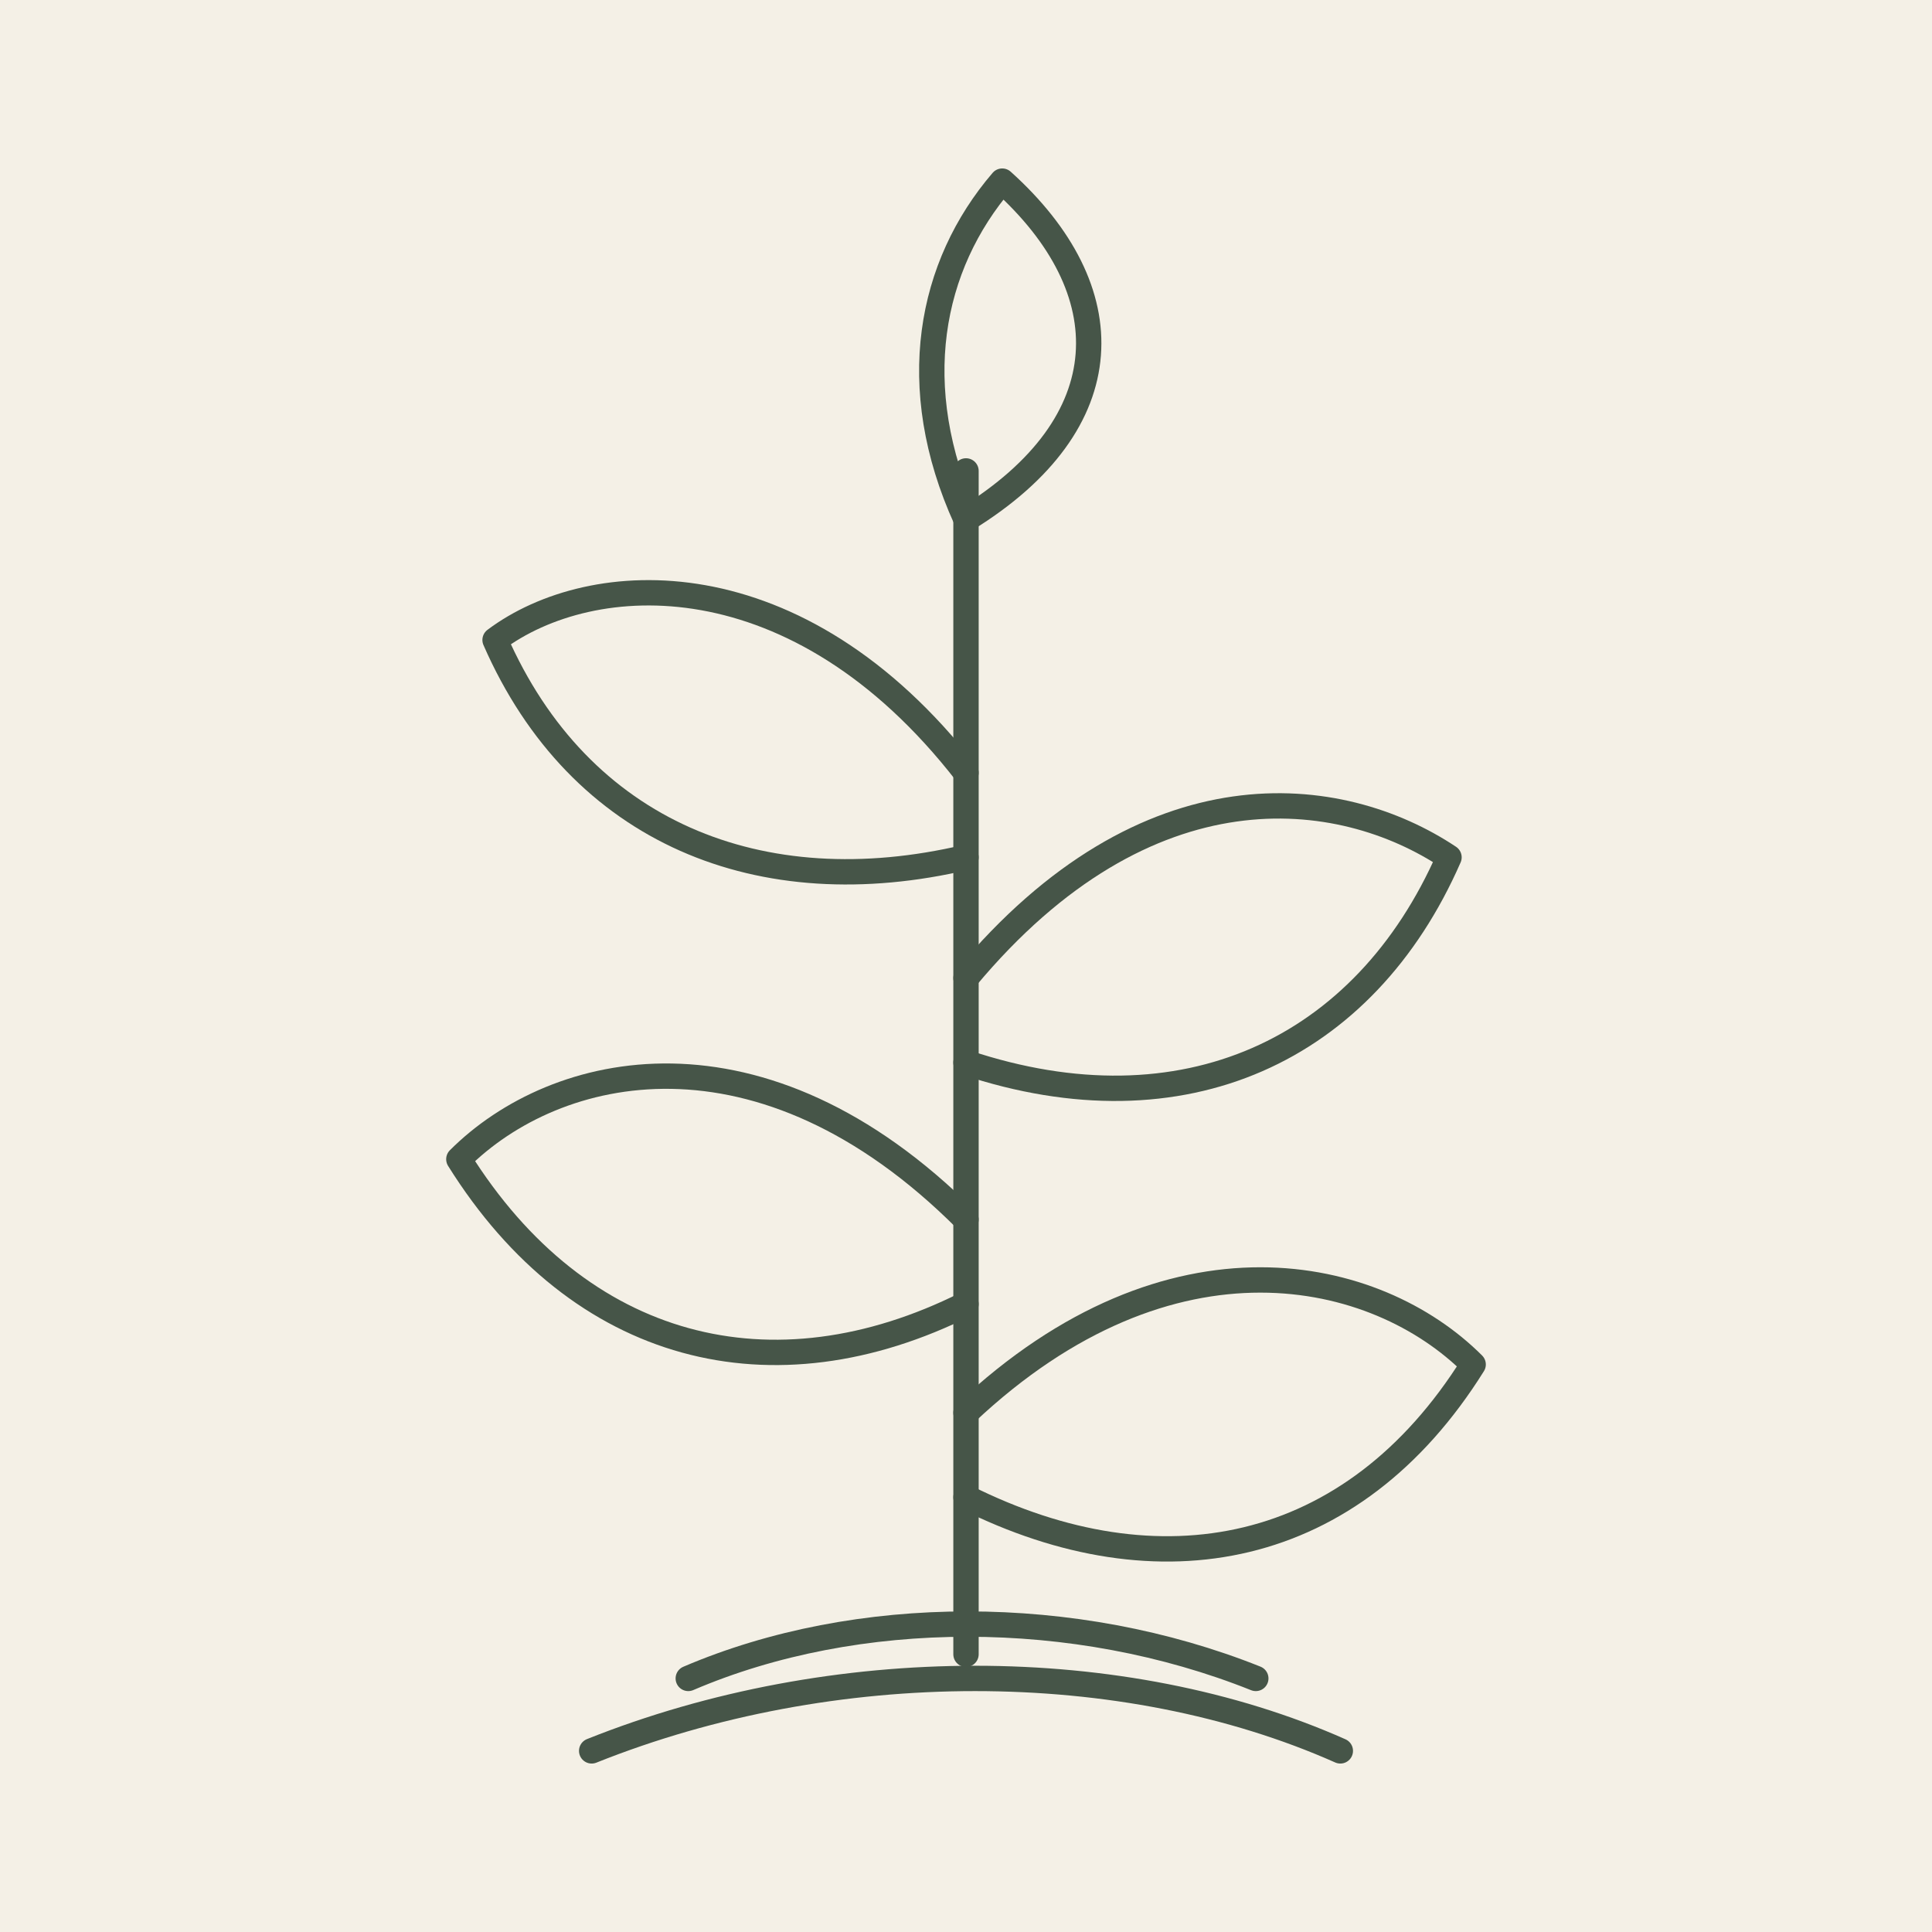
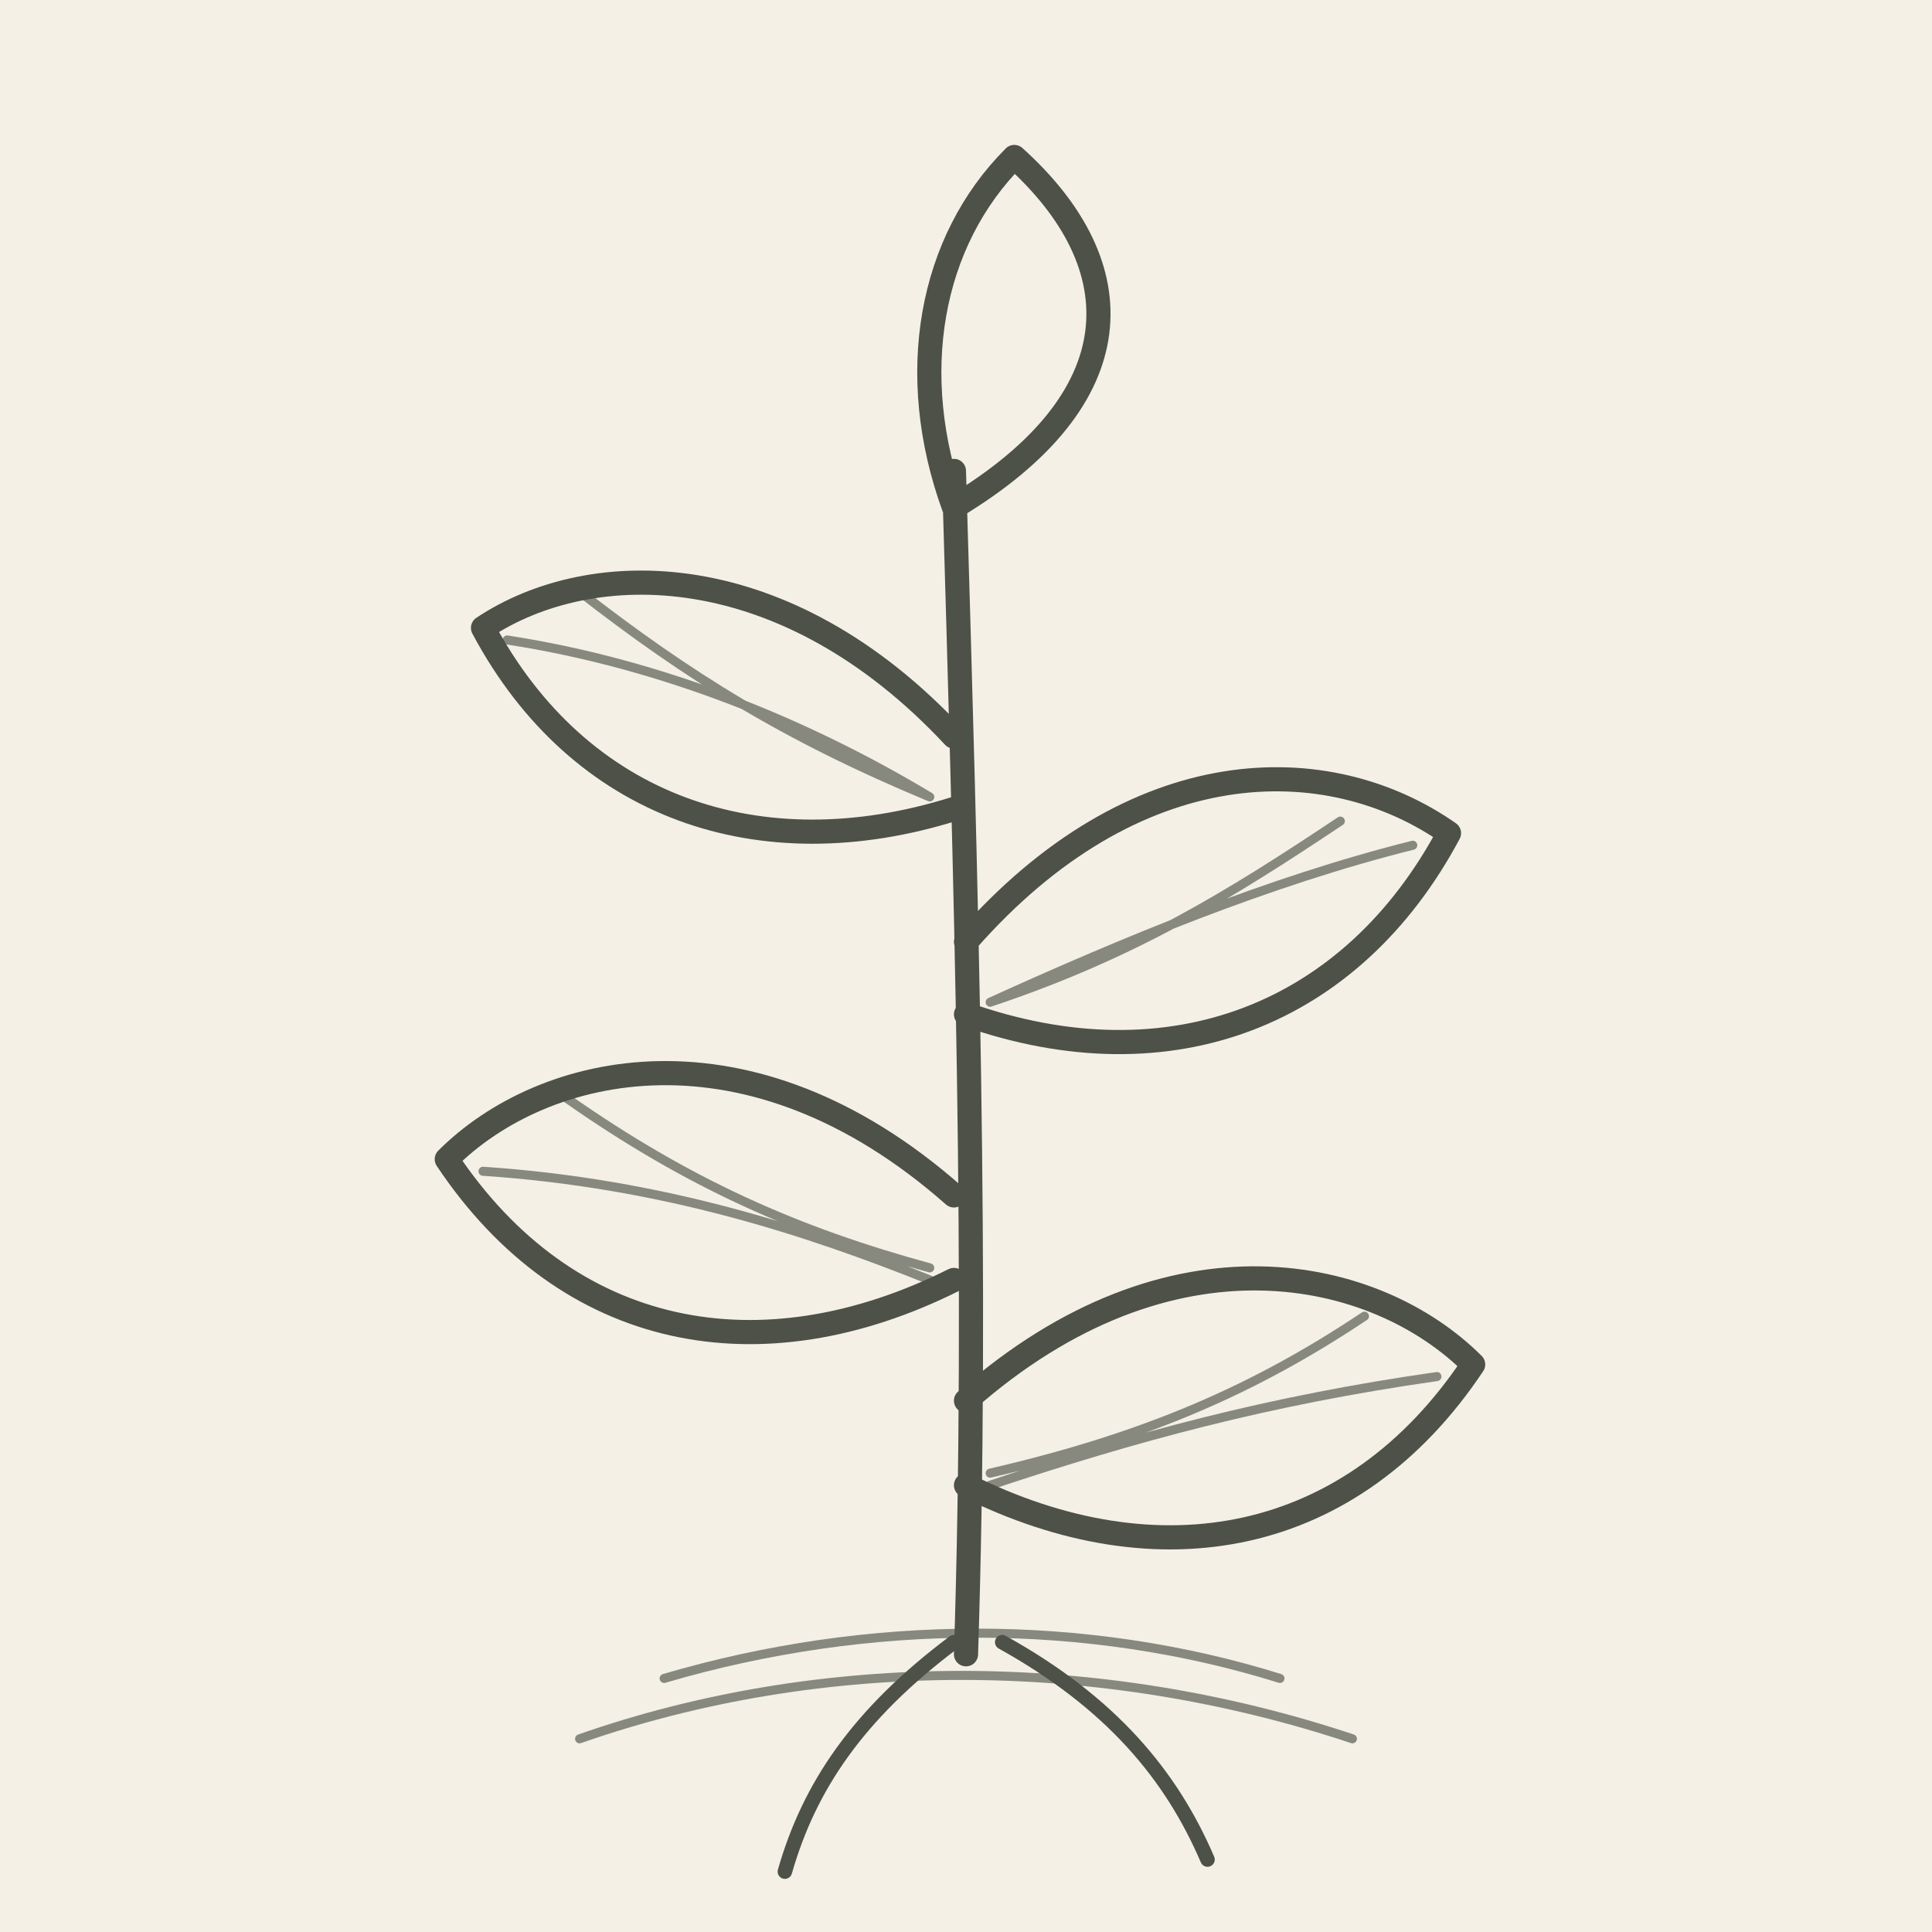
<svg xmlns="http://www.w3.org/2000/svg" viewBox="0 0 160 160">
  <rect width="160" height="160" fill="#f4f0e6" />
-   <g fill="none" stroke="#465548" stroke-width="2.1" stroke-linecap="round" stroke-linejoin="round">
-     <path d="M80 137V39" />
-     <path d="M80 64c-14-18-31-17-39-11 7 16 22 22 39 18" />
-     <path d="M80 81c15-18 31-16 40-10-7 16-22 23-40 17" />
-     <path d="M80 101c-17-17-34-13-42-5 10 16 26 20 42 12" />
-     <path d="M80 117c17-16 34-12 42-4-10 16-26 19-42 11" />
-     <path d="M80 43c-5-11-3-21 3-28 10 9 10 20-3 28" />
-     <path d="M57 139c14-6 32-6 47 0M49 145c20-8 44-8 62 0" />
+   <g fill="none" stroke="#4d5148" stroke-linecap="round" stroke-linejoin="round">
+     <path stroke-width="2" d="M80 137c1-31 0-64-1-98M79 61C65 46 49 46 40 52c8 15 23 20 39 15M80 78c14-16 30-16 40-9-8 15-23 21-40 15M79 99C62 84 45 88 37 96c10 15 26 18 42 10M80 116c17-15 34-11 42-3-10 15-26 18-42 10M79 42c-4-11-2-22 5-29 10 9 10 20-5 29" />
+     <g stroke-width=".75" opacity=".65">
+       <path d="M42 53c13 2 25 7 35 13M48 49c9 7 17 12 29 17M117 70c-12 3-24 8-35 13M111 68c-9 6-17 11-29 15M40 97c15 1 27 5 37 9M47 91c10 7 19 11 30 14M119 114c-14 2-25 5-37 9M113 109c-9 6-18 10-31 13" />
+       <path d="M55 139c17-5 35-5 51 0M48 144c20-7 43-7 64 0" />
+     </g>
+     <path stroke-width="1.2" d="M79 136c-8 6-12 12-14 19M83 136c9 5 14 11 17 18" />
  </g>
</svg>
